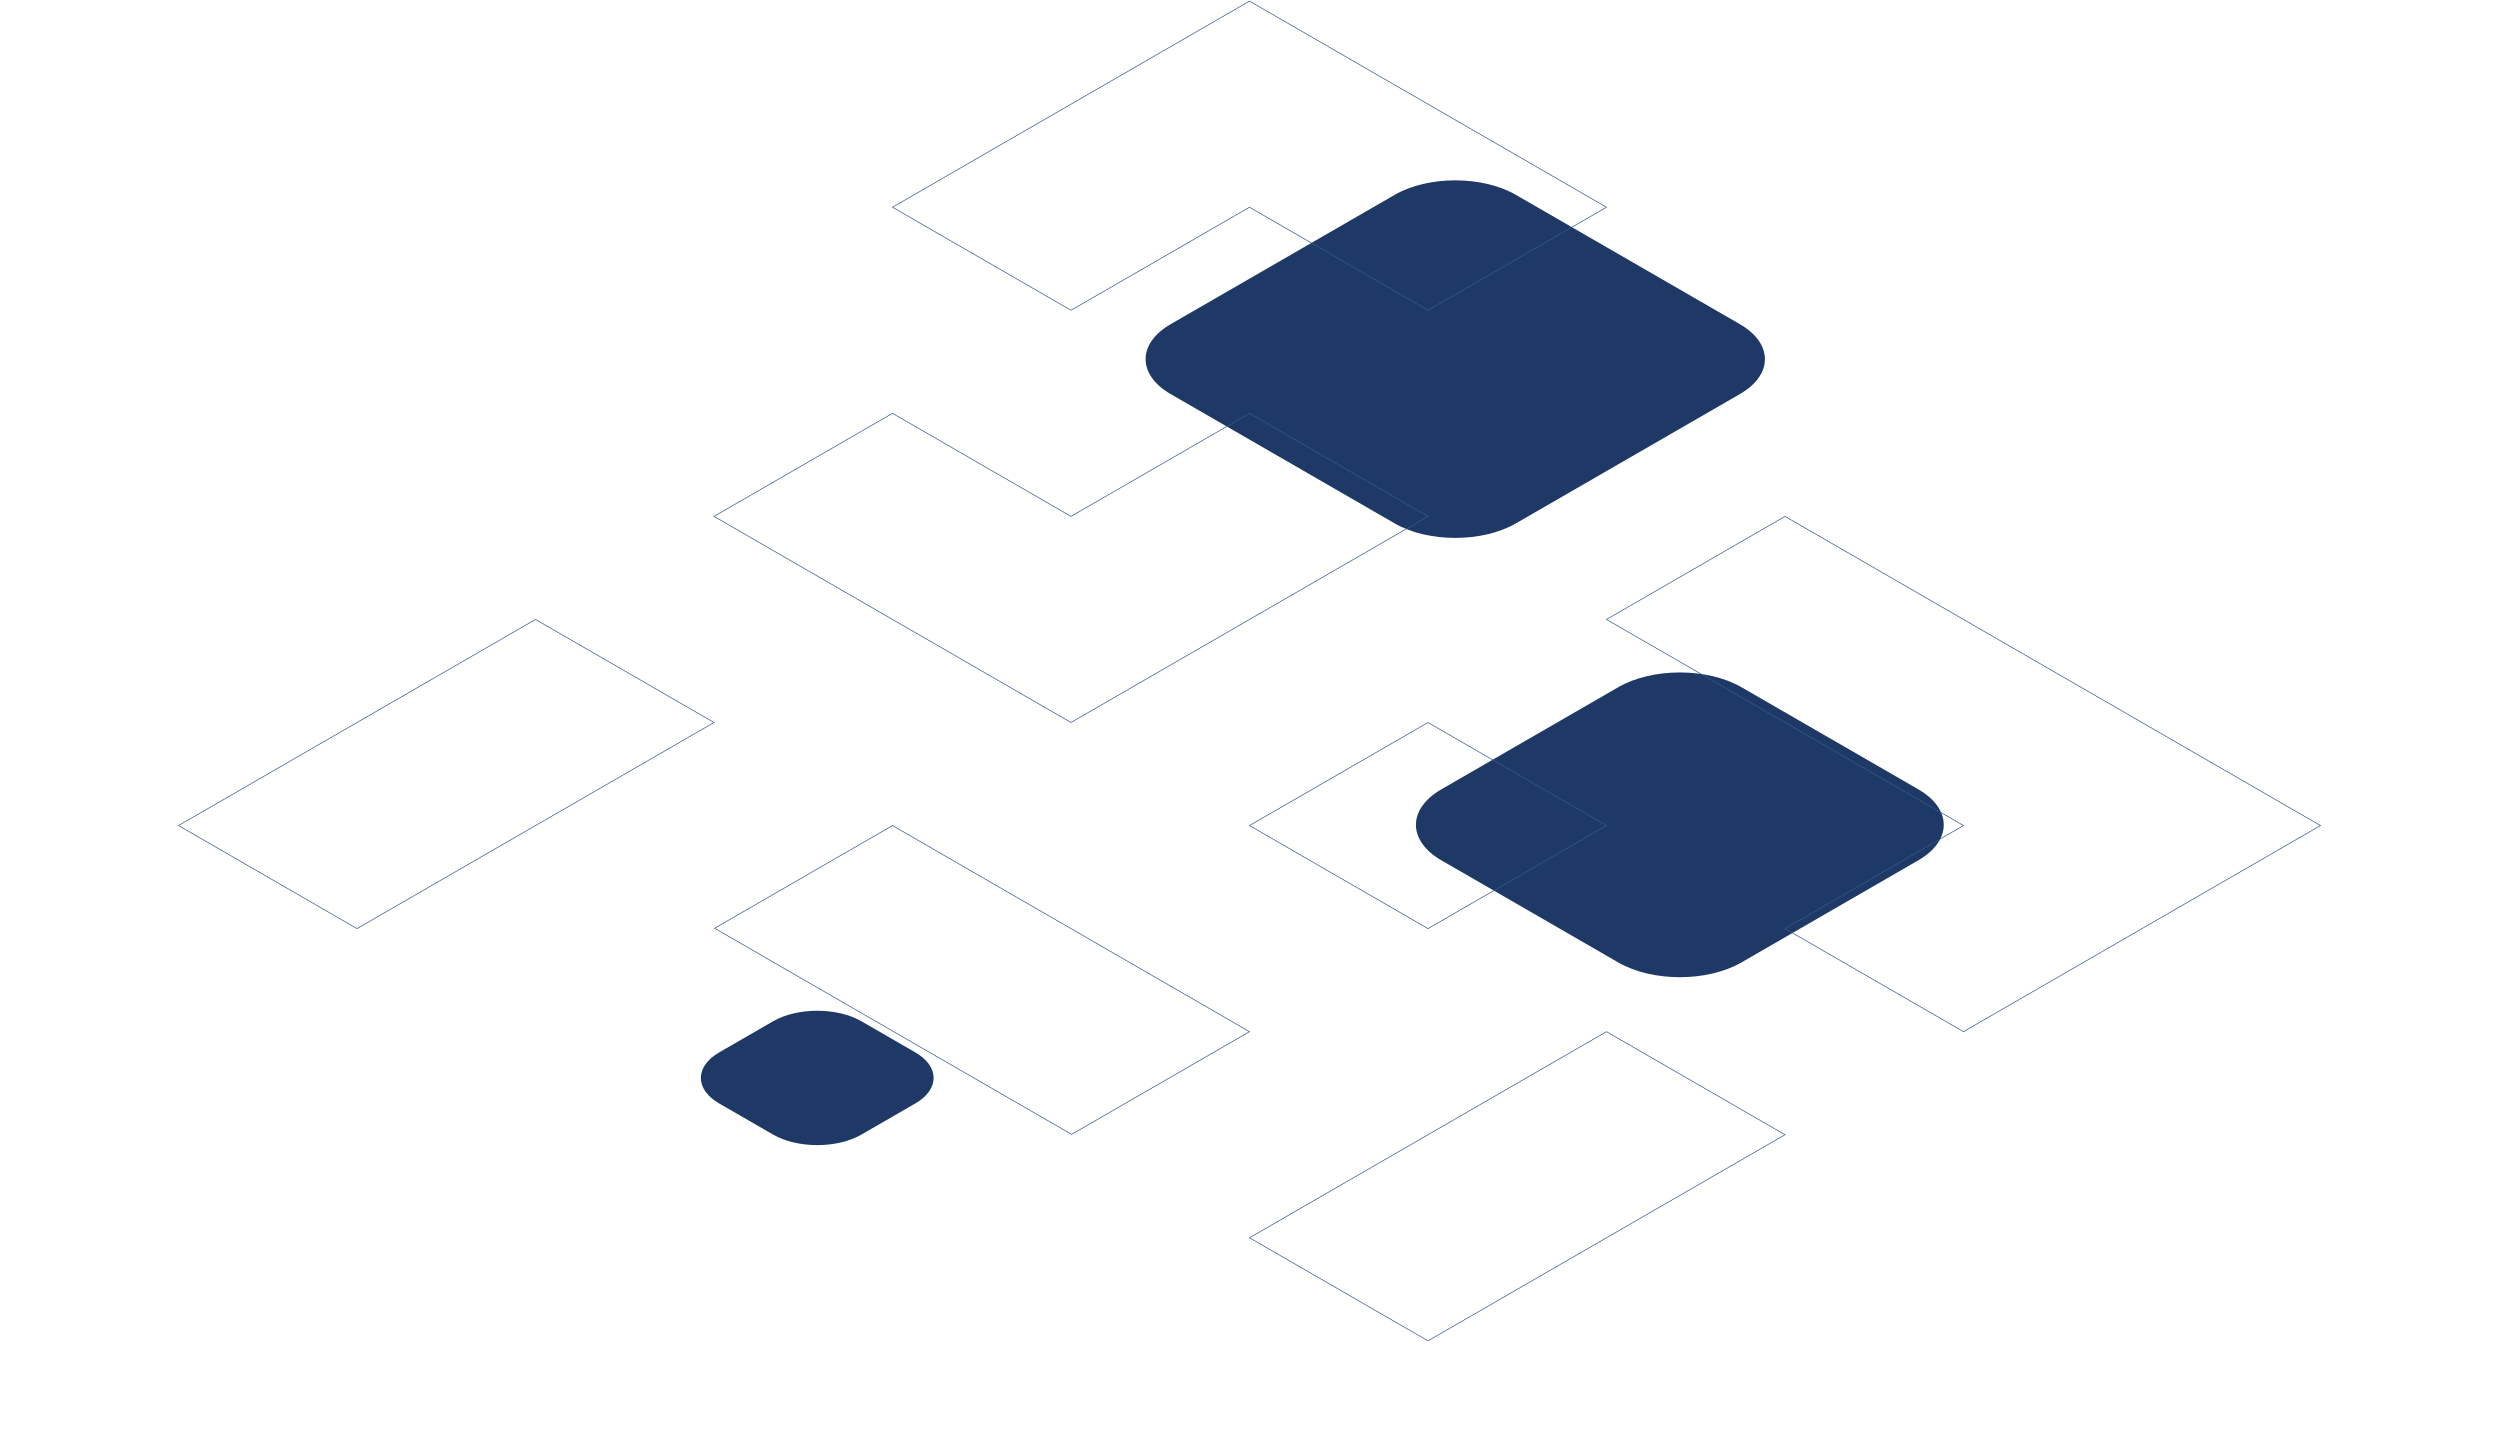
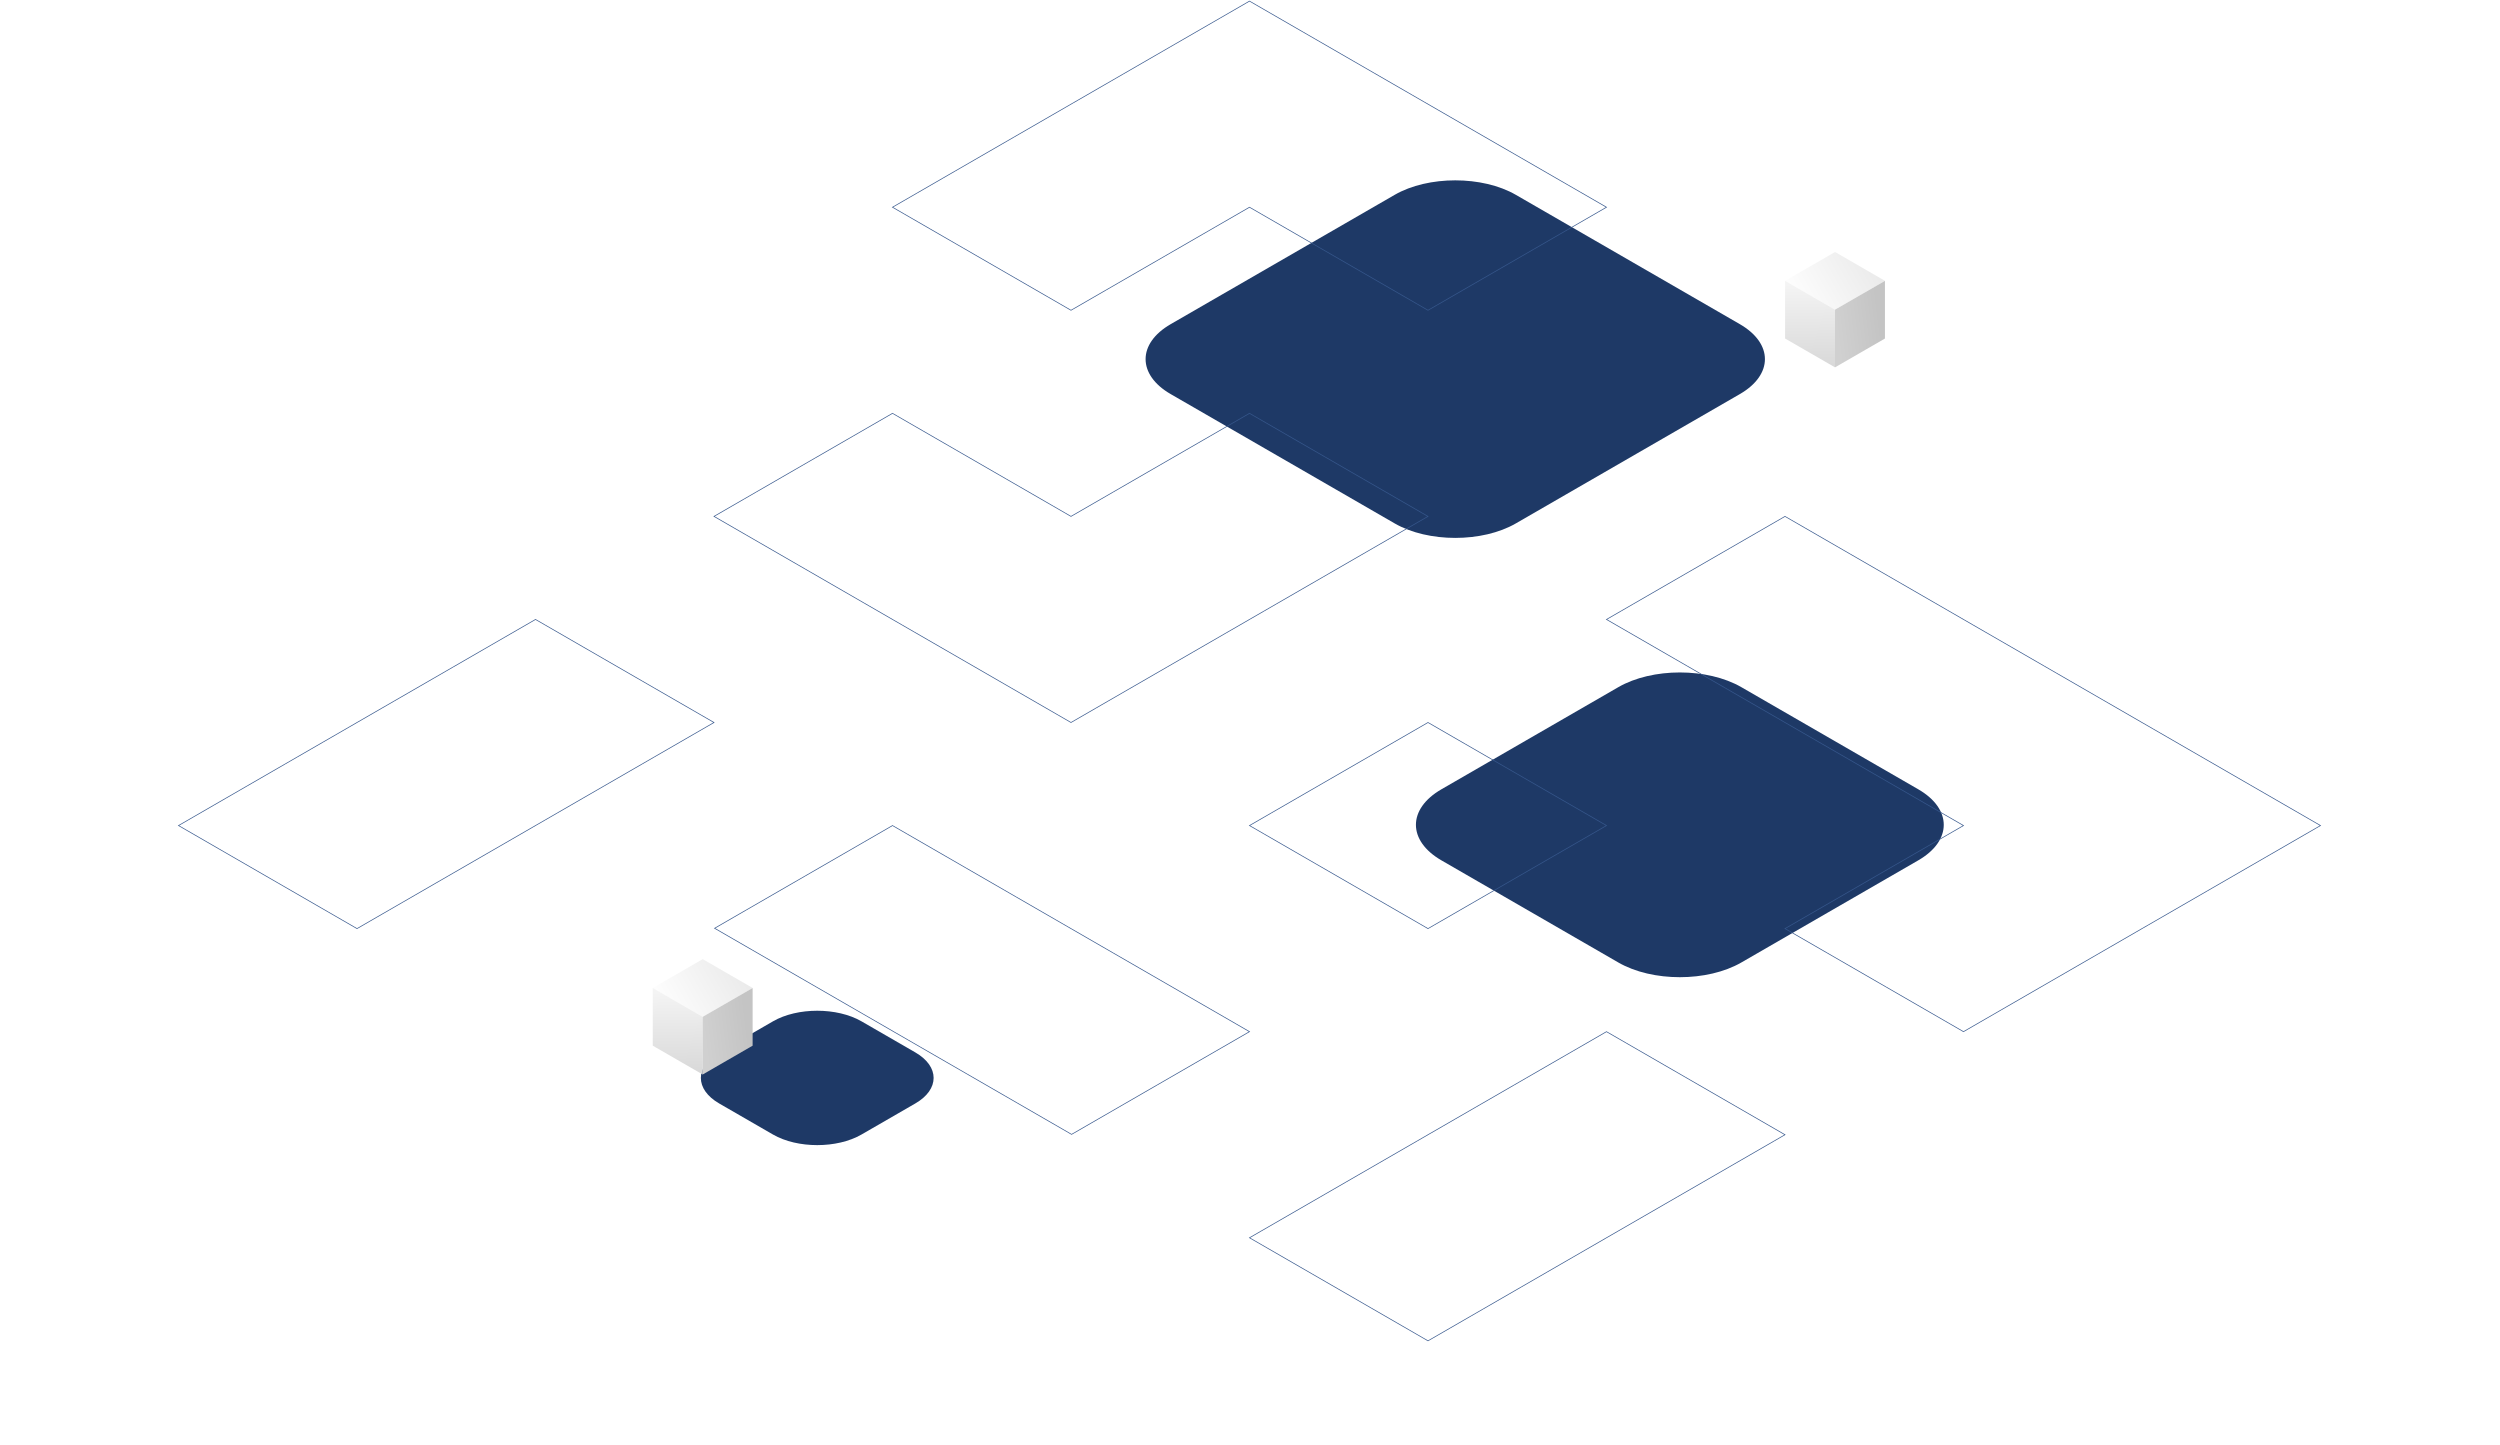
<svg xmlns="http://www.w3.org/2000/svg" width="2252" height="1301" fill="none">
  <rect width="148" height="148" rx="46" transform="matrix(.86603 .5 -.86603 .5 736.172 897)" fill="#1E3966" />
  <rect width="359" height="359" rx="63" transform="matrix(.86603 .5 -.86603 .5 1310.9 144)" fill="#1E3966" />
  <rect width="312" height="312" rx="64" transform="matrix(.86603 .5 -.86603 .5 1513.2 587)" fill="#1E3966" />
-   <path d="M964.745 465.163L803.954 372.33l-160.791 92.833 321.581 185.665 321.586-185.665-160.79-92.833-160.795 92.833zm160.795 278.498l160.79-92.833 160.79 92.833-160.79 92.832-160.79-92.832zm-481.841 92.523l160.255-92.523 321.586 185.665-160.26 92.524-321.581-185.666zM1768.7 743.661l-321.58-185.665 160.79-92.833 482.37 278.498-321.58 185.665-160.79-92.833 160.79-92.832zm-643.16 371.329l321.58-185.664 160.79 92.834-321.58 185.66-160.79-92.83zM803.954 186.665l160.791 92.833 160.795-92.833 160.79 92.833 160.79-92.833L1125.54 1 803.954 186.665zM321.581 836.493l-160.79-92.832 321.581-185.665 160.791 92.832-321.582 185.665z" stroke="#36578C" stroke-width=".619" />
+   <path d="M964.745 465.163L803.954 372.33l-160.791 92.833 321.581 185.665 321.586-185.665-160.79-92.833-160.795 92.833zm160.795 278.498l160.79-92.833 160.79 92.833-160.79 92.832-160.79-92.832zm-481.841 92.523l160.255-92.523 321.586 185.665-160.26 92.524-321.581-185.666zM1768.7 743.661l-321.58-185.665 160.79-92.833 482.37 278.498-321.58 185.665-160.79-92.833 160.79-92.832zm-643.16 371.329l321.58-185.664 160.79 92.834-321.58 185.66-160.79-92.83zM803.954 186.665l160.791 92.833 160.795-92.833 160.79 92.833 160.79-92.833L1125.54 1 803.954 186.665zM321.582 836.493l-160.791-92.832 321.581-185.665 160.791 92.832-321.581 185.665z" stroke="#36578C" stroke-width=".619" />
+   <path transform="matrix(.86603 .5 -.86603 .5 1653 227)" fill="url(#paint0_linear)" d="M0 0h51.962v51.962H0z" />
+   <path transform="matrix(.86603 .5 0 1 1608 252.981)" fill="url(#paint1_linear)" d="M0 0h51.962v51.962H0z" />
+   <path transform="matrix(.86603 -.5 0 1 1652.96 278.961)" fill="url(#paint2_linear)" d="M0 0h51.962v51.962H0z" />
+   <path transform="matrix(.86603 .5 -.86603 .5 633 864)" fill="url(#paint3_linear)" d="M0 0h51.962v51.962H0z" />
+   <path transform="matrix(.86603 .5 0 1 588 889.981)" fill="url(#paint4_linear)" d="M0 0h51.962v51.962H0z" />
+   <path transform="matrix(.86603 -.5 0 1 632.963 915.961)" fill="url(#paint5_linear)" d="M0 0h51.962v51.962H0z" />
+   <defs>
+     <linearGradient id="paint0_linear" x1="49.733" y1="2.229" x2="20.524" y2="60.646" gradientUnits="userSpaceOnUse">
+       <stop stop-color="#EBEBEB" />
+       <stop offset="1" stop-color="#FDFDFD" />
+     </linearGradient>
+     <linearGradient id="paint1_linear" x1="0" y1="3.787" x2="30.701" y2="62.986" gradientUnits="userSpaceOnUse">
+       <stop stop-color="#F4F4F4" />
+       <stop offset="1" stop-color="#D8D8D8" />
+     </linearGradient>
+     <linearGradient id="paint2_linear" x1="0" y1="5.608" x2="45.156" y2="-.377" gradientUnits="userSpaceOnUse">
+       <stop stop-color="#D0D0D0" />
+       <stop offset=".927" stop-color="#C4C4C4" />
+     </linearGradient>
+     <linearGradient id="paint3_linear" x1="49.733" y1="2.229" x2="20.524" y2="60.646" gradientUnits="userSpaceOnUse">
+       <stop stop-color="#EBEBEB" />
+       <stop offset="1" stop-color="#FDFDFD" />
+     </linearGradient>
+     <linearGradient id="paint4_linear" x1="0" y1="3.787" x2="30.701" y2="62.986" gradientUnits="userSpaceOnUse">
+       <stop stop-color="#F4F4F4" />
+       <stop offset="1" stop-color="#D8D8D8" />
+     </linearGradient>
+     <linearGradient id="paint5_linear" x1="0" y1="5.608" x2="45.156" y2="-.377" gradientUnits="userSpaceOnUse">
+       <stop stop-color="#D0D0D0" />
+       <stop offset=".927" stop-color="#C4C4C4" />
+     </linearGradient>
+   </defs>
</svg>
